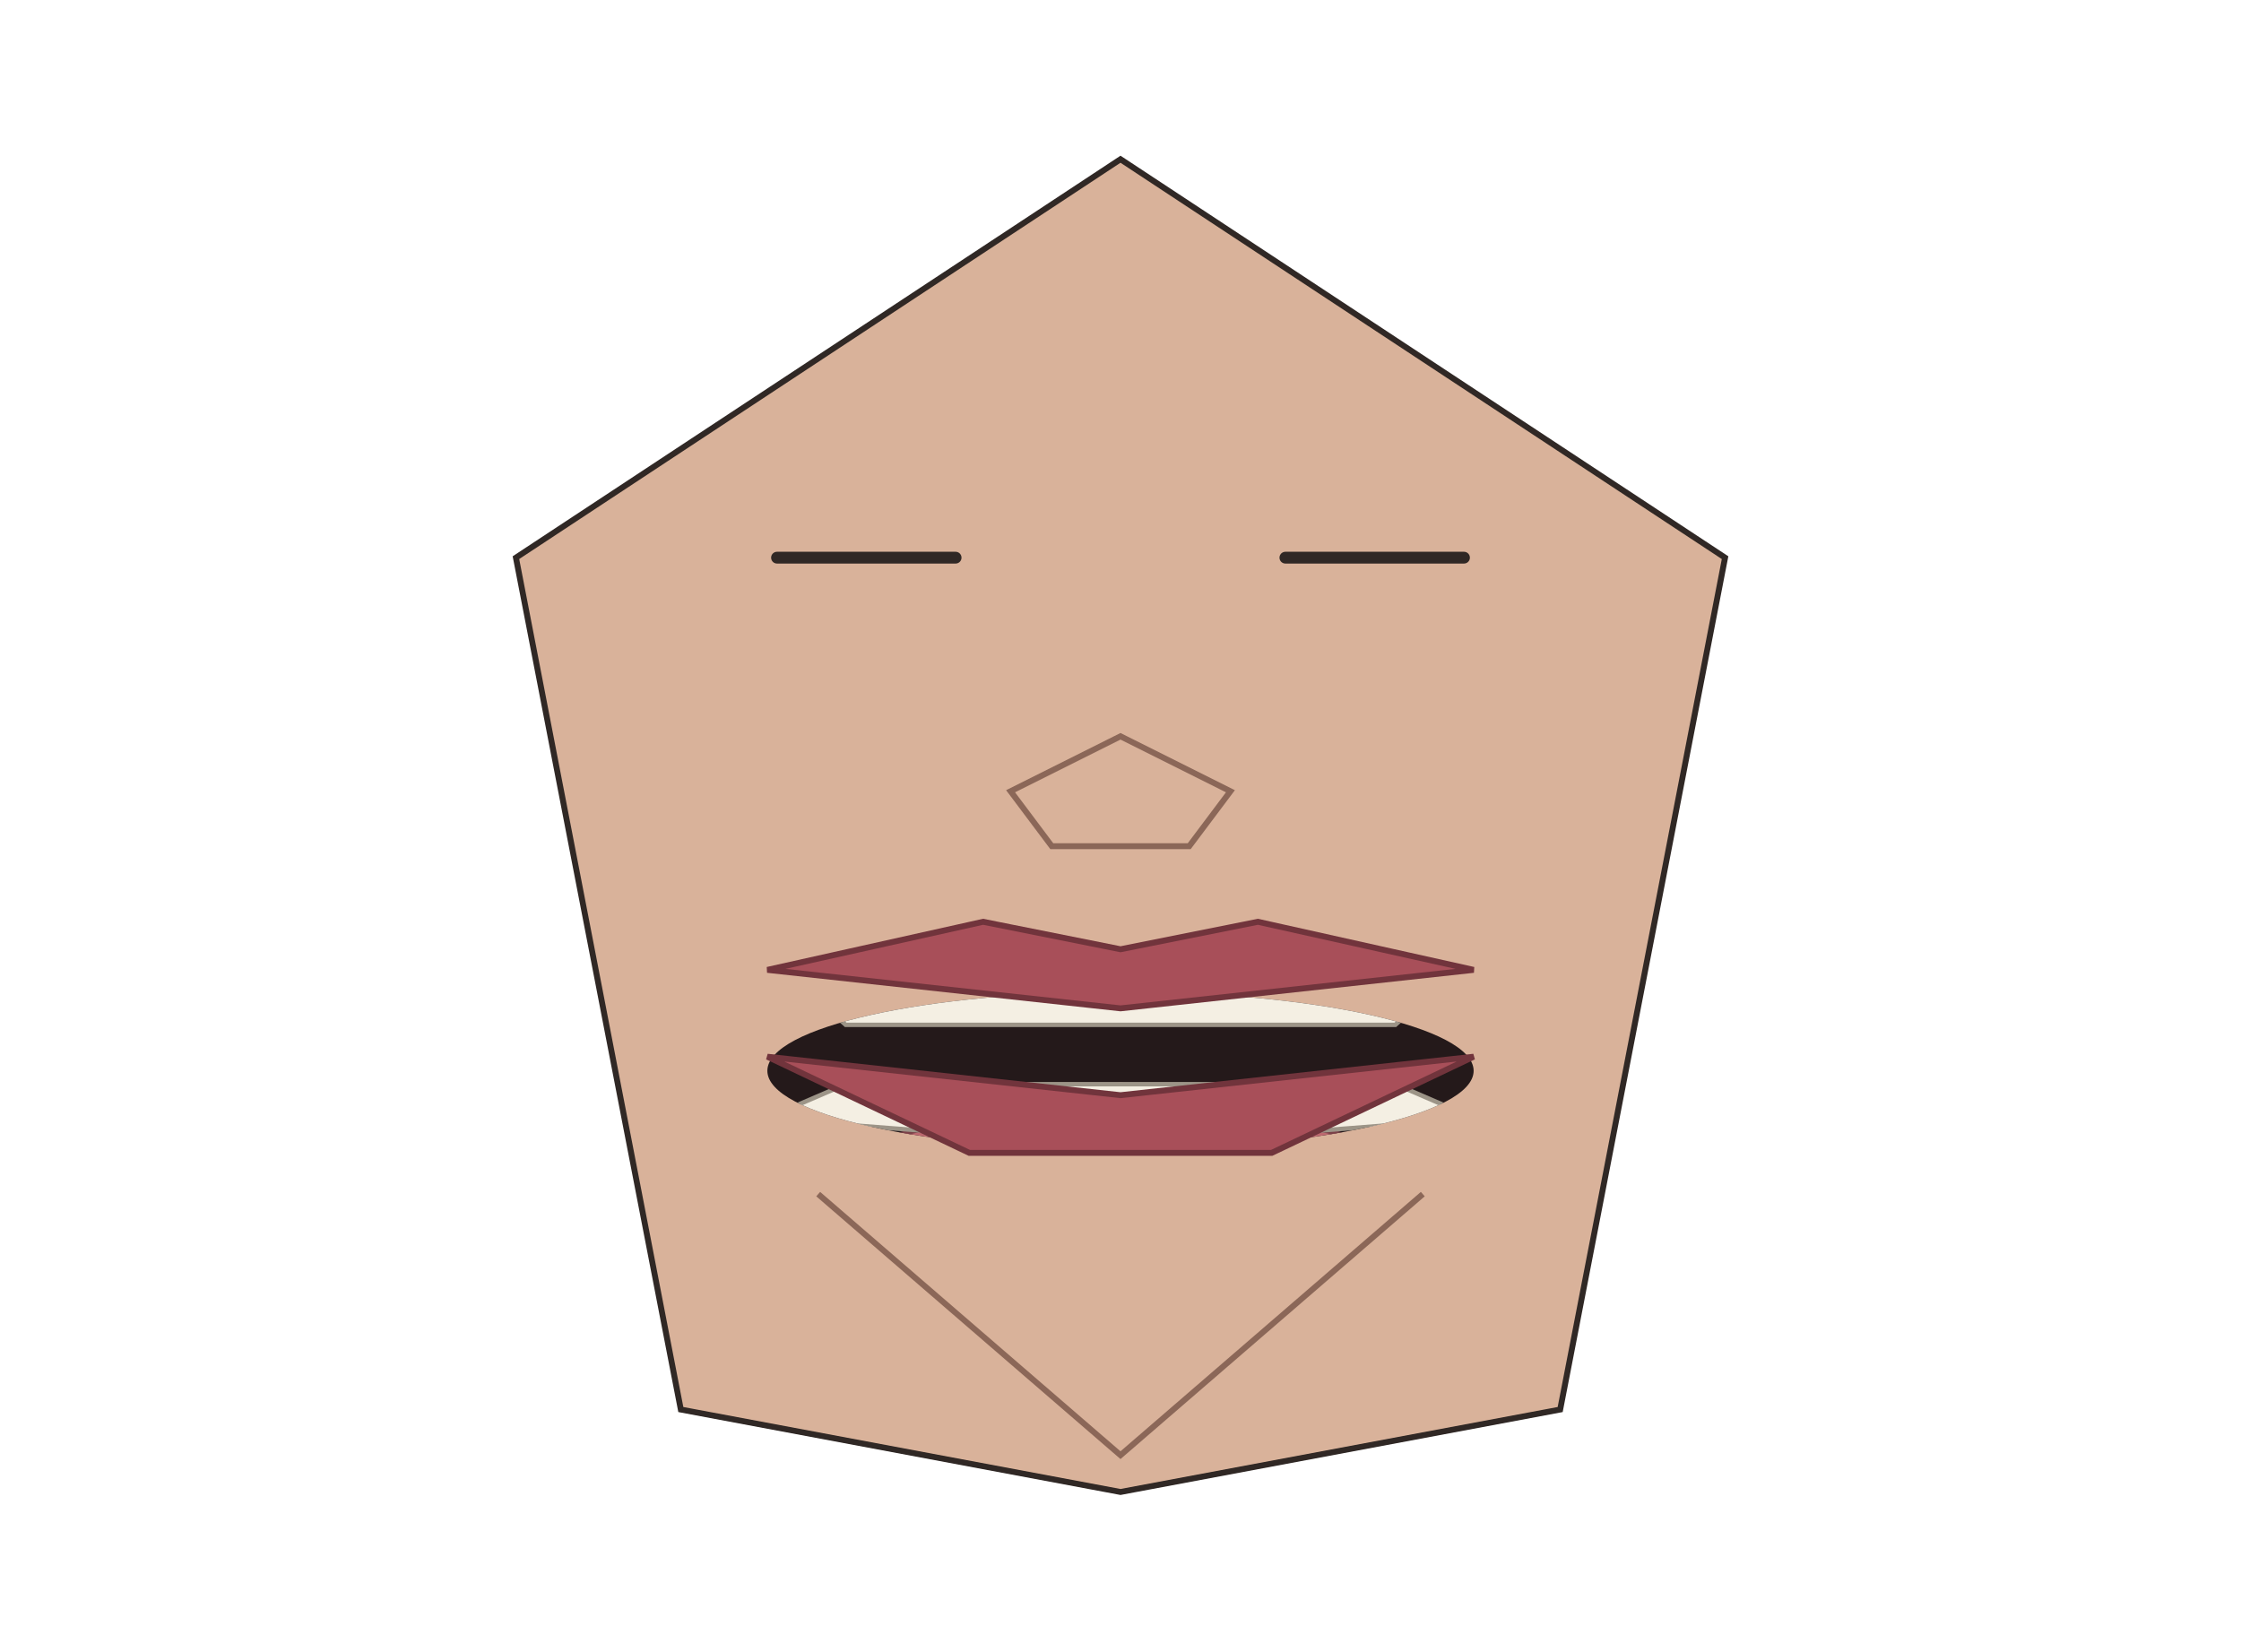
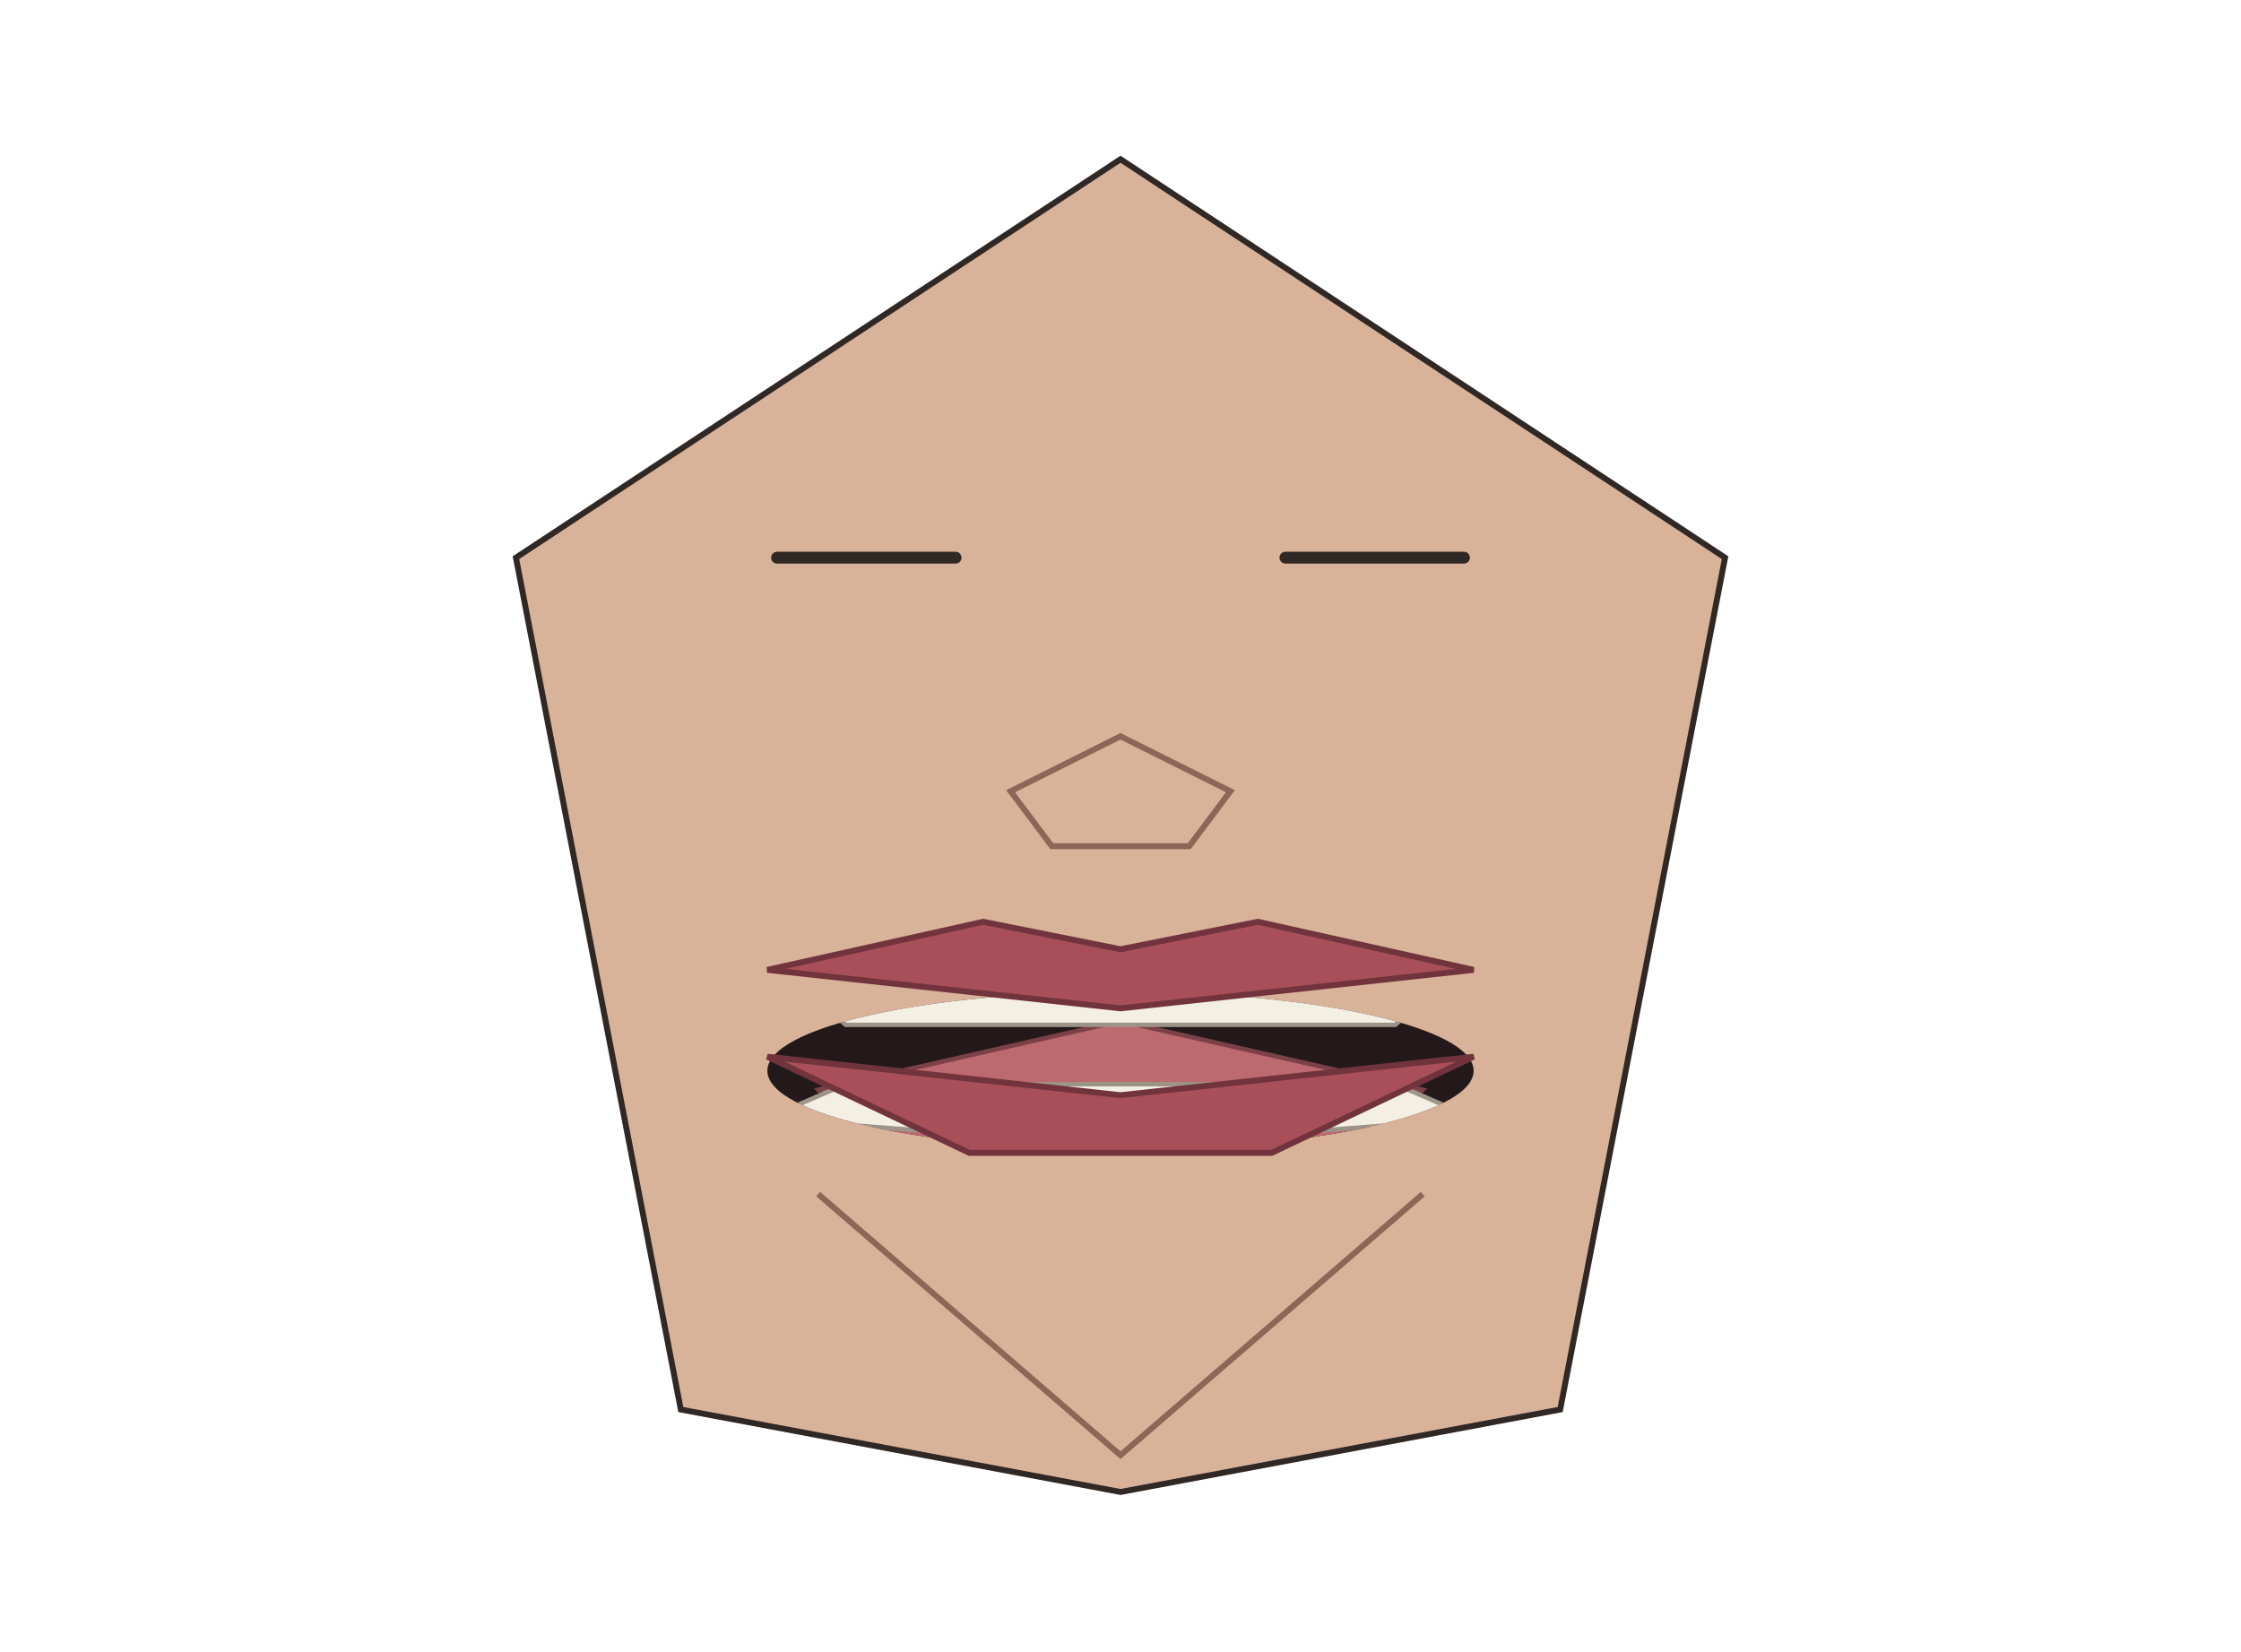
<svg xmlns="http://www.w3.org/2000/svg" viewBox="0 0 760 560" role="img" aria-label="Frontal tract view">
  <style>
.f-face{fill:#d9b29a;stroke:#302825;stroke-width:2}.f-nose,.f-chin{fill:none;stroke:#8b6758;stroke-width:2}
.f-upper-lip,.f-lower-lip{fill:#a84f59;stroke:#71343c;stroke-width:2}.f-aperture{fill:#24191a}
.f-upper-teeth,.f-lower-teeth{fill:#f4efe3;stroke:#9c9487;stroke-width:1.5}.f-tongue{fill:#bd6970;stroke:#7b4148;stroke-width:1.5}
.f-eyes{fill:none;stroke:#302825;stroke-width:4;stroke-linecap:round}.f-label{font:11px ui-monospace,monospace;fill:#8b817d}
</style>
  <defs>
    <clipPath id="f-mouth">
      <ellipse cx="380.00" cy="363.16" rx="119.76" ry="26.78" />
    </clipPath>
  </defs>
  <path d="M380.00,54.00 L585.03,189.13 L529.11,478.04 L380.00,506.00 L230.89,478.04 L174.97,189.13 Z" class="f-face" />
  <ellipse cx="380.00" cy="363.16" rx="119.76" ry="26.78" class="f-aperture" />
-   <path d="M277.48,391.00 L380.00,367.70 L482.52,391.00 L454.56,418.96 L305.44,418.96 Z" class="f-tongue" clip-path="url(#f-mouth)" />
+   <path d="M277.48,369.58 L380.00,346.28 L482.52,369.58 L454.56,397.54 L305.44,397.54 Z" class="f-tongue" clip-path="url(#f-mouth)" />
  <path d="M268.63,331.26 L380.00,324.27 L491.37,331.26 L473.20,347.57 L286.80,347.57 Z" class="f-upper-teeth" clip-path="url(#f-mouth)" />
  <path d="M259.78,379.35 L380.00,388.67 L500.22,379.35 L473.20,367.70 L286.80,367.70 Z" class="f-lower-teeth" clip-path="url(#f-mouth)" />
  <path d="M277.48,404.98 L380.00,493.52 L482.52,404.98" class="f-chin" />
  <path d="M342.72,268.35 L380.00,249.71 L417.28,268.35 L403.30,286.99 L356.70,286.99 Z" class="f-nose" />
  <path d="M263.51,189.13 L324.08,189.13" class="f-eyes" />
  <path d="M435.92,189.13 L496.49,189.13" class="f-eyes" />
  <path d="M260.24,328.93 L333.40,312.62 L380.00,321.94 L426.60,312.62 L499.76,328.93 L380.00,341.98 Z" class="f-upper-lip" />
  <path d="M260.24,358.38 L380.00,371.43 L499.76,358.38 L431.26,391.00 L328.74,391.00 Z" class="f-lower-lip" />
</svg>
